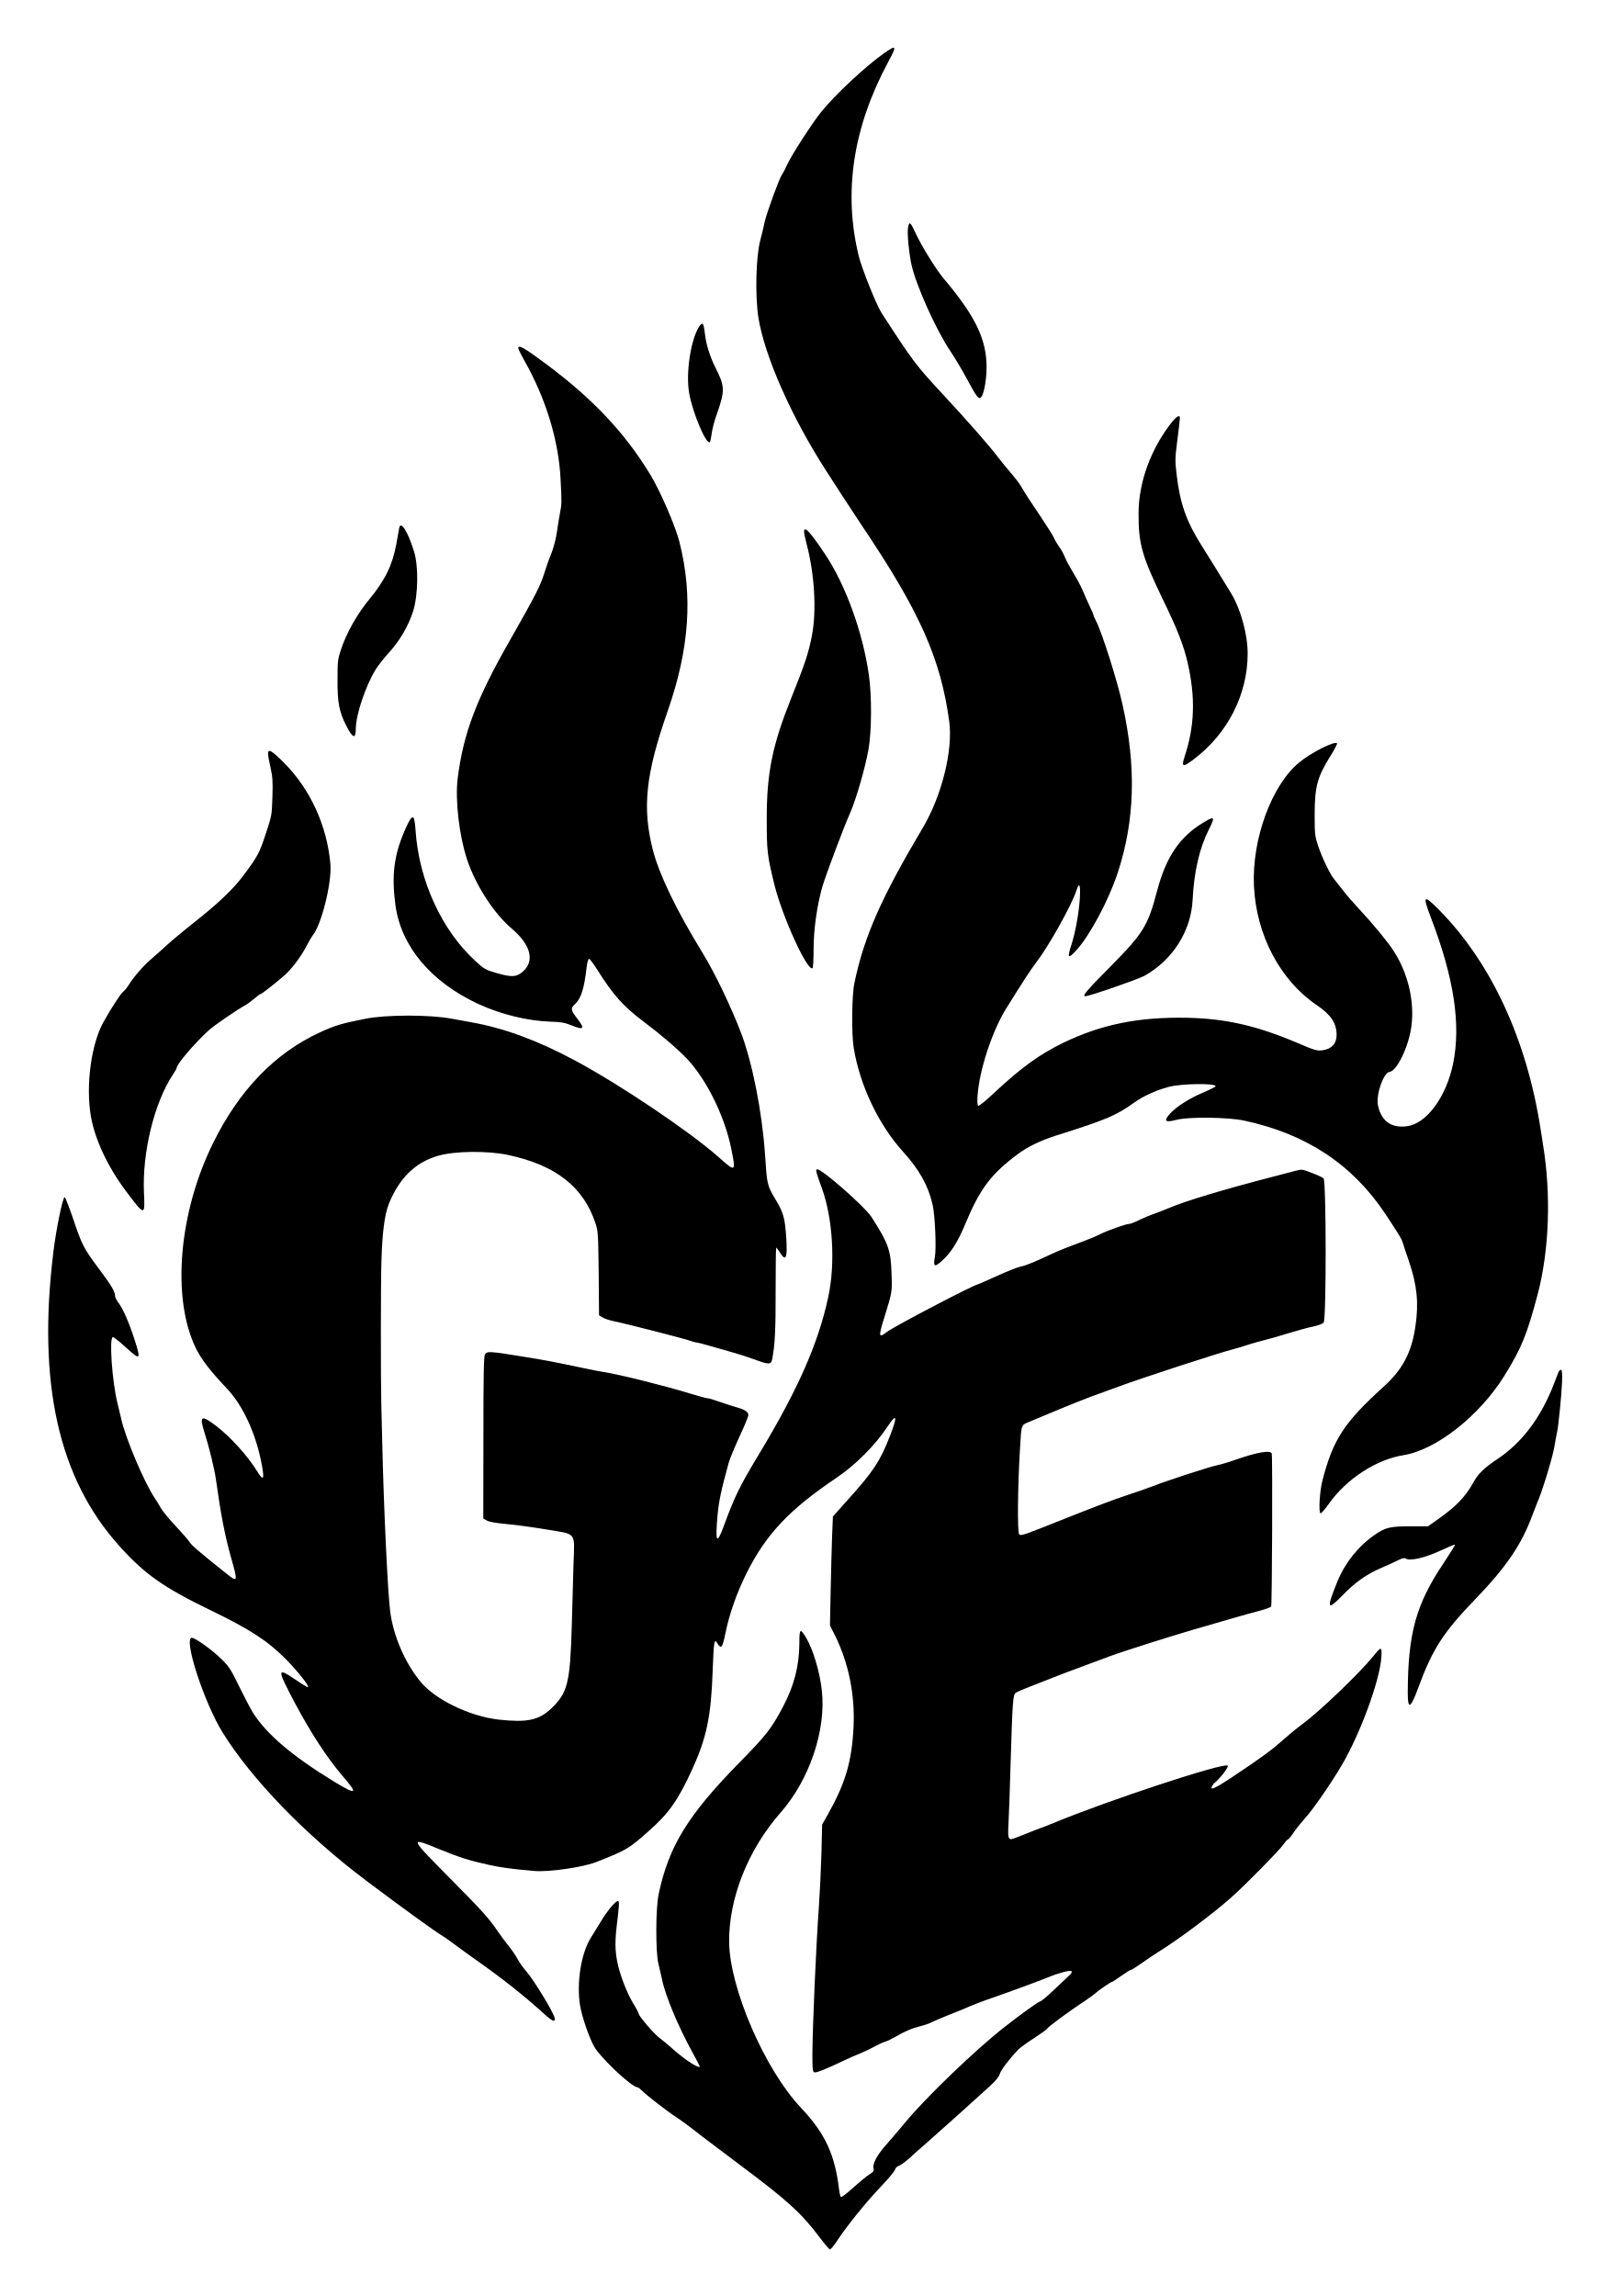
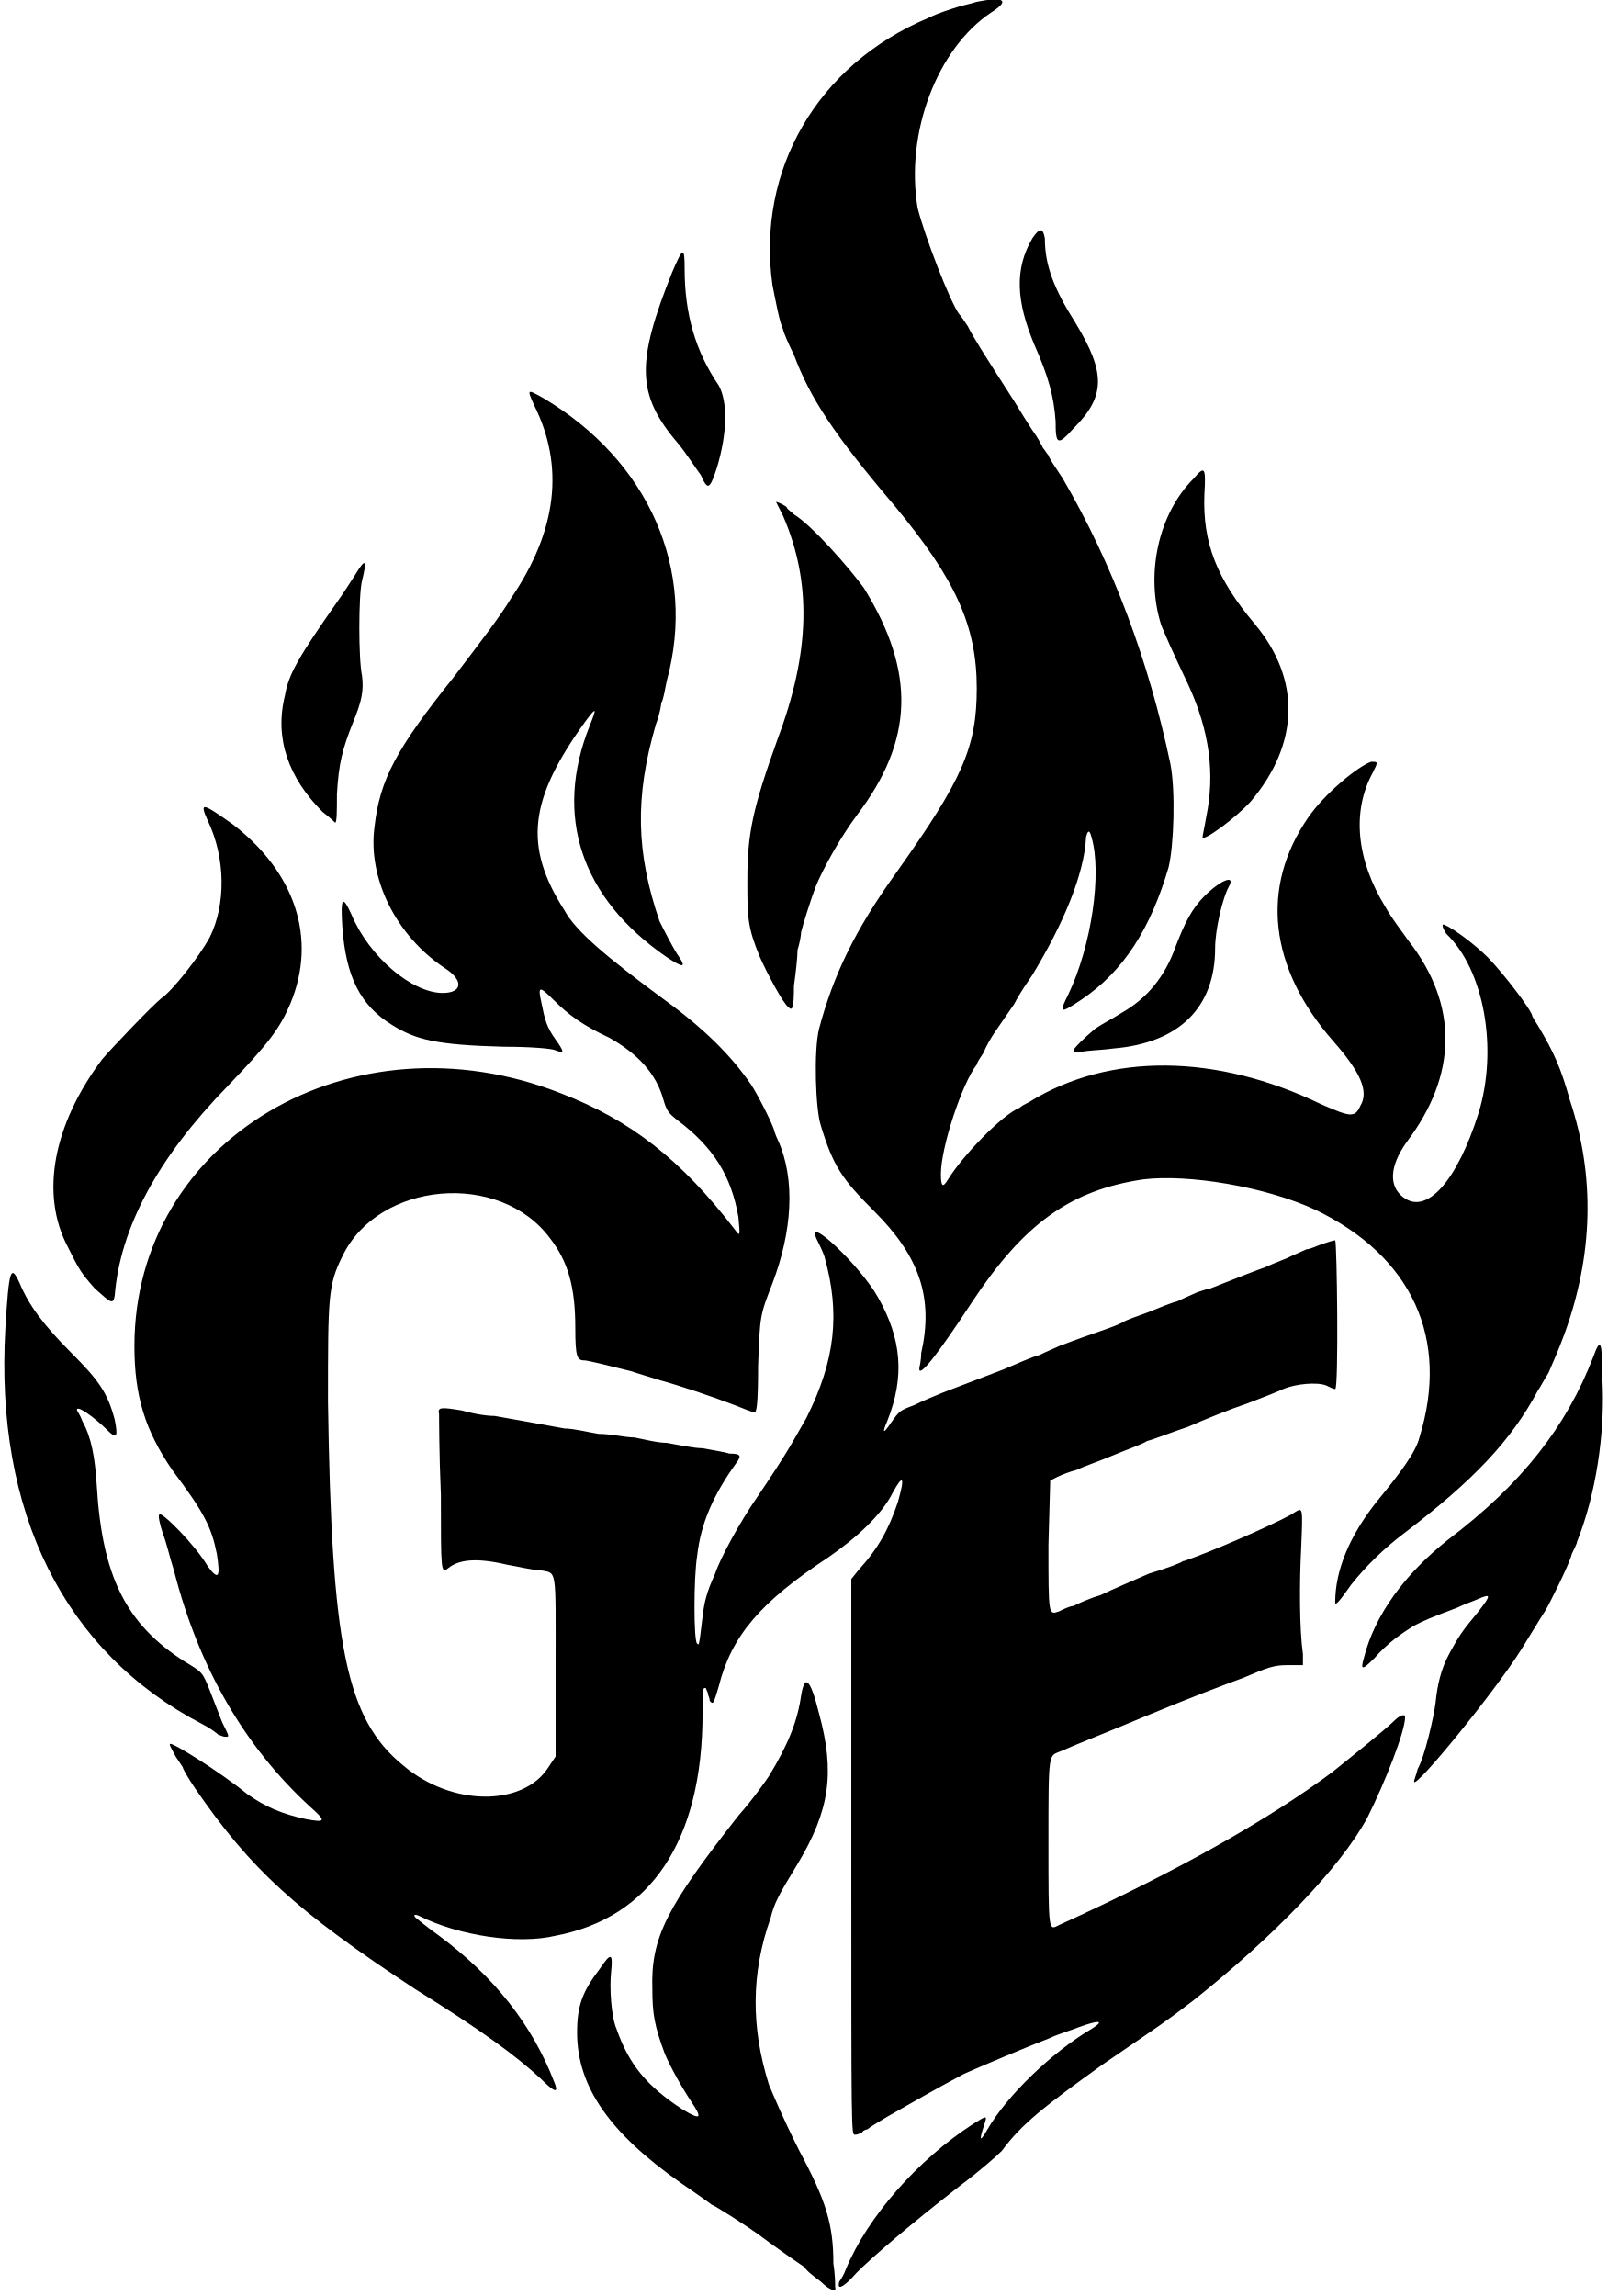
- <svg xmlns="http://www.w3.org/2000/svg" viewBox="569 169 1357 1936">
-   <g transform="translate(0,2508) scale(0.1,-0.1)" fill="currentColor">
-     <path d="M13144 22941 c-157 -111 -405 -342 -531 -496 -69 -85 -243 -353 -281 -434 -19 -42 -43 -87 -53 -101 -9 -14 -39 -88 -67 -165 -63 -178 -70 -201 -81 -256 -5 -24 -18 -80 -30 -123 -38 -142 -45 -472 -16 -656 53 -326 279 -836 568 -1285 32 -49 100 -154 150 -232 51 -79 119 -182 151 -230 489 -725 668 -1125 740 -1658 32 -241 -63 -625 -222 -893 -352 -593 -497 -921 -578 -1312 -22 -103 -25 -433 -5 -550 52 -312 209 -642 410 -865 144 -159 218 -292 255 -455 20 -90 32 -365 19 -435 -16 -88 -4 -95 63 -33 75 69 130 156 192 305 125 300 216 421 442 590 84 63 193 116 325 158 425 134 507 169 657 277 77 55 179 102 291 133 103 28 397 33 397 6 0 -5 -46 -28 -102 -52 -117 -49 -229 -120 -282 -179 -58 -64 -43 -78 56 -52 99 26 429 22 564 -6 528 -112 919 -371 1198 -792 121 -184 133 -204 145 -241 5 -19 28 -88 51 -154 69 -204 84 -353 54 -552 -32 -219 -108 -362 -270 -508 -332 -301 -426 -446 -515 -795 -22 -89 -32 -261 -15 -270 6 -3 37 33 70 79 149 211 400 374 630 411 276 44 641 332 851 670 144 233 190 345 280 685 98 371 115 845 45 1265 -5 30 -14 89 -20 130 -118 760 -419 1407 -861 1853 -126 126 -135 117 -66 -65 197 -512 257 -906 189 -1238 -57 -278 -223 -504 -386 -526 -133 -19 -218 41 -247 174 -19 90 46 278 98 284 61 7 160 211 183 379 29 210 -25 447 -148 639 -45 72 -184 240 -292 355 -48 51 -109 121 -135 156 -27 35 -61 78 -75 95 -35 41 -103 182 -137 285 -26 80 -28 94 -28 269 1 226 23 310 131 482 35 56 61 105 58 110 -15 24 -214 -75 -317 -159 -234 -191 -402 -647 -384 -1043 19 -415 222 -798 532 -1007 117 -79 165 -151 165 -249 0 -73 -40 -118 -114 -129 -50 -8 -64 -4 -226 65 -339 143 -597 201 -920 208 -412 8 -725 -56 -1049 -213 -196 -96 -350 -207 -574 -416 -72 -68 -132 -117 -139 -113 -7 5 -9 34 -5 88 15 216 124 545 242 734 135 217 213 337 251 385 102 131 299 482 339 605 25 79 37 55 30 -62 -8 -125 -37 -286 -70 -389 -37 -115 -30 -126 37 -54 115 124 275 423 352 656 146 445 158 896 40 1424 -45 204 -176 615 -223 702 -12 22 -21 44 -21 48 0 5 -15 41 -34 80 -19 40 -45 99 -59 133 -14 33 -49 99 -78 145 -28 46 -60 105 -70 131 -10 26 -32 67 -50 90 -17 24 -37 58 -44 76 -8 18 -54 91 -102 163 -98 145 -128 191 -171 264 -16 28 -54 77 -83 111 -30 33 -81 95 -114 139 -78 102 -246 294 -465 530 -231 249 -251 276 -516 685 -43 65 -167 375 -193 480 -132 540 -49 1087 251 1643 72 133 67 142 -38 68z M13346 21468 c-8 -46 8 -210 29 -308 38 -175 209 -555 331 -735 37 -55 98 -158 137 -230 81 -153 102 -179 121 -152 28 36 49 179 44 289 -11 220 -108 410 -364 713 -62 74 -180 265 -230 371 -48 105 -58 113 -68 52z M11586 20638 c-72 -110 -115 -397 -85 -564 30 -169 146 -441 175 -411 3 3 10 35 15 72 5 38 23 107 40 154 73 206 72 242 -6 396 -46 90 -79 194 -90 280 -9 75 -14 95 -25 95 -5 0 -16 -10 -24 -22z M10060 20455 c0 -8 23 -55 51 -105 182 -321 290 -674 306 -1005 10 -202 10 -202 -6 -285 -7 -36 -19 -108 -26 -162 -9 -57 -28 -130 -48 -180 -19 -45 -44 -116 -56 -156 -33 -109 -73 -187 -288 -565 -287 -502 -396 -790 -444 -1171 -22 -184 12 -480 80 -686 72 -215 225 -452 376 -580 160 -136 196 -272 94 -362 -53 -48 -96 -50 -228 -11 -89 26 -99 32 -175 102 -283 260 -474 678 -502 1099 -10 149 -27 148 -94 -7 -88 -204 -109 -372 -76 -622 47 -348 299 -649 700 -835 192 -88 412 -142 611 -149 83 -2 117 -8 169 -29 111 -45 121 -32 51 58 -52 68 -55 84 -19 117 54 49 80 132 101 319 5 39 13 65 20 65 6 0 37 -40 68 -90 135 -215 220 -310 390 -438 149 -112 280 -224 366 -313 164 -172 319 -485 374 -756 41 -205 41 -205 -109 -72 -245 216 -829 609 -1206 811 -319 171 -596 273 -875 323 -60 11 -135 24 -165 30 -182 35 -554 35 -728 0 -209 -42 -253 -55 -382 -114 -380 -174 -683 -487 -903 -934 -290 -586 -351 -1305 -147 -1727 48 -98 118 -190 265 -345 129 -137 235 -362 285 -604 33 -160 25 -184 -31 -93 -80 131 -230 296 -351 387 -122 92 -138 82 -94 -59 40 -126 83 -301 96 -391 43 -308 77 -483 130 -670 57 -200 55 -206 -43 -127 -240 192 -288 233 -310 266 -13 20 -67 81 -119 137 -53 56 -108 123 -123 150 -15 27 -36 62 -47 77 -89 129 -255 521 -288 682 -5 22 -18 78 -30 125 -44 182 -70 537 -40 555 6 3 51 -31 101 -77 136 -125 141 -121 80 67 -44 136 -96 254 -135 304 -14 19 -26 43 -26 53 0 37 -30 88 -134 227 -132 177 -145 203 -220 426 -34 99 -65 180 -71 180 -16 0 -71 -266 -94 -455 -138 -1113 42 -1917 558 -2489 212 -235 371 -347 761 -536 339 -164 490 -262 643 -418 100 -102 195 -222 184 -233 -3 -3 -48 24 -101 60 -163 111 -163 97 -11 -191 137 -257 270 -461 400 -614 138 -159 125 -169 -66 -53 -354 216 -573 402 -687 584 -22 36 -74 135 -116 221 -68 140 -83 164 -146 227 -75 75 -223 182 -252 182 -75 0 103 -548 260 -800 246 -396 702 -866 1210 -1248 314 -236 570 -421 645 -467 18 -10 68 -46 113 -80 44 -33 122 -89 173 -125 225 -159 398 -296 570 -452 72 -65 97 -74 87 -31 -13 52 -174 316 -237 389 -27 31 -60 77 -73 102 -13 26 -47 76 -76 112 -29 36 -71 92 -93 125 -74 109 -126 167 -376 420 -378 382 -376 378 -113 271 176 -71 244 -93 416 -131 108 -23 176 -33 381 -51 120 -11 413 31 525 76 253 100 271 111 434 255 176 155 252 262 374 529 120 263 158 445 171 827 10 259 13 277 42 229 30 -48 41 -33 65 86 34 166 96 343 179 509 164 328 360 536 758 804 166 113 326 274 432 434 77 117 84 86 19 -81 -83 -213 -139 -298 -355 -538 l-126 -141 -7 -169 c-3 -93 -9 -300 -12 -459 l-6 -291 40 -79 c116 -232 172 -501 159 -775 -14 -292 -68 -475 -217 -740 l-48 -85 -6 -250 c-4 -137 -14 -342 -22 -455 -23 -311 -53 -1001 -54 -1236 0 -121 2 -143 16 -148 16 -6 105 30 249 99 39 19 95 43 125 55 30 12 87 38 125 59 39 21 82 41 97 45 15 3 54 22 87 41 80 47 144 74 215 91 33 8 75 23 95 34 20 10 88 39 151 64 63 24 142 57 175 72 33 14 116 46 185 69 136 47 421 152 485 179 22 10 70 26 107 36 84 23 97 11 42 -38 -21 -19 -77 -72 -124 -117 -47 -45 -95 -86 -108 -90 -21 -6 -160 -106 -302 -217 -241 -188 -667 -597 -836 -803 -55 -66 -127 -151 -162 -190 -74 -82 -116 -160 -107 -198 6 -22 1 -29 -35 -52 -22 -14 -83 -64 -135 -111 -52 -47 -99 -83 -104 -80 -5 3 -12 32 -16 63 -35 297 -118 475 -324 693 -302 320 -599 1006 -603 1394 -4 369 160 781 433 1091 243 276 385 693 349 1028 -17 158 -74 350 -134 449 -49 82 -56 76 -56 -49 -1 -189 -44 -356 -136 -531 -100 -189 -142 -243 -378 -483 -428 -438 -587 -698 -672 -1099 -26 -119 -27 -494 -2 -590 9 -36 22 -92 29 -125 26 -136 135 -397 255 -616 35 -64 64 -119 64 -123 0 -25 -123 54 -225 145 -38 34 -87 75 -108 90 -49 36 -172 177 -182 209 -4 14 -18 41 -30 61 -51 80 -96 184 -130 296 -38 130 -44 225 -25 383 22 175 23 210 10 210 -21 0 -93 -86 -144 -173 -27 -45 -64 -105 -82 -133 -84 -132 -124 -381 -93 -574 14 -88 71 -257 116 -342 48 -91 319 -348 368 -348 6 0 24 -14 41 -31 32 -34 217 -177 286 -221 44 -29 109 -76 219 -163 35 -27 174 -132 309 -233 410 -306 525 -411 680 -616 41 -55 80 -101 87 -103 6 -2 38 35 69 84 83 124 232 309 362 446 61 64 114 128 118 141 4 15 17 29 35 35 16 6 55 34 87 63 31 30 88 80 127 113 83 72 450 401 553 496 51 48 76 79 83 104 9 32 86 132 158 206 15 14 72 56 128 92 56 37 104 71 108 77 14 22 185 148 331 244 32 21 70 49 84 62 29 26 129 94 139 94 4 0 38 23 76 50 38 27 75 50 81 50 6 0 46 25 90 56 43 31 108 75 144 97 154 94 461 323 610 456 125 111 404 395 442 449 16 23 33 42 38 42 5 0 26 25 46 56 21 31 65 86 99 124 64 69 222 298 311 450 153 261 318 709 331 903 7 95 0 96 -65 15 -114 -142 -453 -467 -597 -573 -44 -32 -123 -97 -175 -143 -95 -85 -171 -140 -424 -309 -136 -91 -188 -114 -167 -75 5 10 17 25 26 32 48 40 117 132 107 142 -30 30 -1017 -296 -1467 -483 -27 -12 -97 -39 -155 -60 -58 -22 -127 -49 -153 -60 -79 -33 -81 -30 -73 129 4 75 12 295 17 487 16 527 20 584 43 601 11 8 63 30 115 50 53 20 134 52 181 71 47 19 164 64 260 99 96 36 209 77 250 93 95 35 491 161 680 216 80 23 224 65 320 93 96 28 212 60 258 72 45 12 86 27 90 34 8 12 13 1259 5 1289 -8 32 -121 13 -312 -54 -47 -17 -114 -37 -149 -44 -73 -16 -426 -131 -551 -180 -47 -18 -138 -50 -201 -70 -115 -38 -258 -92 -510 -192 -362 -145 -390 -155 -406 -142 -17 14 -13 417 7 734 12 200 8 187 82 218 34 14 145 61 247 103 102 42 219 89 260 104 41 15 143 52 225 82 206 77 854 288 985 322 30 7 84 24 120 36 36 12 101 30 145 41 44 11 136 37 205 59 69 21 159 46 200 54 47 10 81 23 91 35 23 28 22 1193 -1 1215 -8 8 -53 29 -99 46 -82 32 -84 32 -140 17 -31 -8 -117 -30 -191 -50 -409 -106 -732 -203 -868 -261 -43 -18 -102 -41 -132 -51 -30 -10 -85 -33 -122 -51 -37 -19 -76 -34 -87 -34 -26 0 -184 -56 -245 -87 -27 -14 -83 -38 -125 -53 -171 -64 -218 -83 -285 -114 -147 -69 -212 -96 -261 -106 -27 -6 -119 -42 -203 -81 -84 -38 -155 -69 -157 -69 -29 0 -711 -357 -767 -401 -70 -55 -72 -41 -22 121 68 220 67 213 61 375 -6 195 -27 253 -170 475 -55 85 -413 400 -455 400 -18 0 -15 -14 38 -159 93 -258 115 -637 53 -921 -83 -384 -251 -767 -565 -1291 -184 -305 -219 -376 -316 -639 -59 -160 -72 -136 -52 90 11 124 30 211 94 445 9 33 50 132 91 221 41 88 75 170 75 182 0 27 -29 46 -100 66 -30 8 -93 29 -140 45 -47 17 -94 31 -105 31 -10 0 -76 18 -145 39 -187 59 -599 162 -723 181 -29 4 -97 17 -152 29 -264 56 -354 73 -530 101 -285 47 -310 48 -326 19 -10 -19 -13 -171 -13 -703 l-1 -680 30 -17 c20 -12 73 -21 158 -29 71 -6 222 -26 335 -45 269 -44 247 -18 238 -285 -3 -113 -10 -353 -15 -535 -14 -477 -35 -561 -175 -693 -103 -97 -203 -118 -439 -92 -246 27 -541 170 -664 323 -131 161 -226 383 -253 589 -20 152 -53 839 -66 1383 -4 154 -8 321 -9 370 -5 184 -5 1026 1 1195 7 248 27 400 63 490 89 219 223 349 417 405 139 40 418 43 589 6 400 -85 634 -268 736 -576 22 -67 23 -86 27 -423 l3 -353 30 -18 c17 -10 58 -24 92 -31 90 -17 595 -147 642 -164 22 -8 47 -15 57 -16 9 0 72 -16 140 -36 67 -20 152 -44 188 -54 36 -10 110 -34 164 -54 119 -44 138 -44 147 4 23 117 30 248 29 578 0 199 2 362 5 362 3 0 16 -18 30 -40 51 -81 65 -52 55 116 -12 177 -22 214 -92 332 -70 118 -71 125 -87 372 -24 362 -108 785 -206 1040 -86 222 -218 496 -318 660 -226 368 -369 666 -423 876 -90 356 -60 637 126 1169 183 525 214 970 99 1425 -33 132 -162 430 -244 565 -215 355 -488 645 -890 943 -172 128 -225 158 -225 127z M15577 19838 c-182 -227 -287 -513 -287 -780 0 -259 29 -358 210 -733 119 -245 171 -379 205 -527 66 -291 58 -532 -26 -786 -30 -91 -17 -95 77 -24 286 216 454 547 454 891 0 163 -59 377 -140 509 -98 161 -187 305 -248 401 -132 211 -183 356 -212 609 -12 101 -12 129 4 255 30 240 30 227 13 227 -9 0 -31 -19 -50 -42z M9056 18938 c-2 -13 -13 -73 -24 -134 -32 -177 -95 -307 -231 -471 -100 -121 -192 -285 -237 -423 -26 -79 -28 -96 -28 -255 -1 -188 14 -268 73 -383 56 -109 80 -117 81 -27 1 118 80 356 167 499 20 33 69 95 107 137 94 101 169 229 209 354 43 136 47 381 8 505 -52 168 -112 263 -125 198z M12470 18907 c0 -13 9 -59 21 -103 68 -258 85 -563 45 -774 -29 -148 -60 -242 -176 -530 -157 -393 -205 -626 -205 -1010 0 -281 4 -313 66 -565 68 -270 276 -726 320 -699 5 3 9 74 9 159 0 171 30 379 76 535 32 105 178 494 232 615 50 113 125 373 154 530 28 154 30 458 4 635 -51 359 -197 761 -371 1020 -126 188 -175 240 -175 187z M7950 17035 c0 -14 9 -67 21 -118 18 -79 20 -114 16 -247 -5 -154 -5 -157 -56 -310 -53 -163 -70 -194 -193 -358 -86 -114 -209 -230 -411 -390 -89 -70 -193 -157 -232 -193 -38 -36 -97 -87 -129 -115 -61 -50 -154 -158 -192 -221 -12 -20 -33 -45 -47 -57 -22 -18 -96 -132 -163 -251 -105 -186 -152 -536 -108 -796 34 -198 144 -432 304 -643 151 -200 153 -200 144 -6 -16 340 86 759 242 996 19 28 34 55 34 60 0 31 154 211 272 318 44 40 247 179 305 209 17 9 52 35 78 57 25 22 50 40 55 40 8 0 94 67 188 146 63 53 144 158 192 249 23 44 48 87 55 95 74 87 164 445 151 603 -28 323 -169 632 -391 855 -105 105 -135 122 -135 77z M15833 16452 c-195 -118 -310 -287 -384 -565 -81 -306 -116 -363 -394 -645 -210 -212 -243 -252 -213 -252 36 1 445 142 500 173 237 134 391 377 404 640 12 237 57 435 138 595 54 108 48 114 -51 54z M18830 11818 c-5 -13 -21 -54 -36 -93 -108 -283 -269 -498 -474 -635 -113 -75 -166 -126 -205 -197 -65 -119 -145 -203 -287 -304 l-97 -69 -150 0 c-168 0 -208 -9 -297 -70 -139 -95 -252 -236 -317 -395 -94 -229 -87 -251 37 -123 112 116 206 183 334 238 53 23 118 52 143 65 30 16 50 20 60 14 39 -25 165 5 308 72 57 27 106 47 109 44 3 -3 -41 -73 -97 -157 -232 -346 -300 -592 -301 -1095 0 -144 24 -131 90 50 118 320 209 462 475 738 265 274 396 467 486 714 17 44 36 94 43 110 37 81 126 372 141 460 9 55 21 116 25 135 10 40 38 323 41 415 2 87 0 105 -11 105 -6 0 -15 -10 -20 -22z" />
-   </g>
+ <svg xmlns="http://www.w3.org/2000/svg" viewBox="0 0 897 1281">
+   <path fill="currentColor" fill-rule="evenodd" d="M458 1273C454 1270 450 1267 449 1265C446 1263 433 1254 425 1248C417 1242 398 1230 397 1230C397 1230 396 1229 380 1218C340 1190 322 1164 322 1134C322 1119 325 1111 335 1098C341 1089 342 1090 341 1100C340 1109 341 1125 344 1132C351 1152 361 1164 381 1177C391 1183 392 1182 386 1173C380 1164 374 1153 371 1146C365 1130 364 1123 364 1110C363 1081 372 1064 412 1013C420 1004 427 994 429 991C440 973 445 960 447 946C449 934 452 936 457 956C466 989 463 1010 445 1040C434 1058 432 1062 430 1070C419 1101 419 1131 429 1163C432 1170 436 1180 446 1200C461 1228 465 1241 465 1263C466 1269 466 1275 466 1276C467 1279 463 1278 458 1273ZM468 1275C468 1274 468 1273 469 1272C469 1272 471 1269 472 1266C484 1237 512 1205 543 1185C551 1180 551 1180 549 1186C546 1195 547 1195 551 1188C562 1169 587 1145 609 1132C617 1127 613 1127 602 1131C597 1133 590 1135 586 1137C573 1142 547 1153 538 1157C523 1165 509 1173 495 1181C490 1184 485 1187 484 1188C483 1188 481 1189 481 1190C480 1190 479 1191 477 1191C475 1191 475 1191 475 1036L475 881 479 876C490 864 496 853 501 838C505 824 504 822 498 833C492 845 478 858 462 869C424 894 408 913 401 941C398 951 398 951 396 949C396 947 395 946 395 945C395 944 394 943 394 942C392 941 392 943 392 956C392 1027 363 1070 310 1080C289 1085 256 1080 234 1069C232 1068 230 1068 232 1070C232 1070 238 1075 245 1080C276 1103 297 1130 309 1161C312 1168 310 1168 302 1160C288 1147 269 1133 232 1110C165 1066 140 1043 109 998C105 992 102 987 102 986C102 986 100 983 98 980C96 976 94 973 95 973C96 972 122 988 138 1001C148 1008 157 1012 171 1015C182 1017 182 1016 173 1008C137 975 111 931 97 876C95 870 93 861 91 856C89 850 88 845 89 845C90 843 109 862 116 874C122 882 123 880 121 867C118 852 114 844 96 820C81 798 75 779 75 751C75 636 196 564 313 610C352 625 380 647 410 686C413 690 413 690 412 679C408 656 398 640 378 625C373 621 372 620 370 613C366 599 356 588 340 579C325 572 317 566 309 558C301 550 300 550 302 559C304 569 305 573 310 580C315 587 315 588 310 586C308 585 296 584 281 584C243 583 232 580 219 572C201 561 193 545 191 517C190 501 191 499 196 510C206 534 230 554 247 554C258 554 259 547 248 540C221 522 205 490 209 461C212 435 221 418 253 378C269 357 279 344 285 334C311 296 315 260 298 226C294 217 294 217 303 222C362 257 389 318 372 380C371 385 370 391 369 392C369 393 368 399 366 404C354 445 355 476 368 514C370 518 376 530 379 534C383 540 381 540 372 534C324 501 309 455 329 405C333 395 333 394 327 402C295 446 292 472 315 508C321 519 337 533 371 558C393 574 408 589 419 605C423 611 432 629 432 631C432 631 433 634 434 636C444 658 442 687 431 716C424 734 424 734 423 762C423 785 422 788 421 788C420 788 415 786 410 784C397 779 379 773 368 770C365 769 358 767 352 765C340 762 328 759 326 759C322 759 321 757 321 741C321 718 317 704 307 691C279 653 211 659 191 701C183 717 183 724 183 782C185 918 193 959 225 985C252 1008 292 1008 306 986L310 980 310 930C310 873 311 878 301 876C297 876 289 874 283 873C266 869 256 870 250 875C246 878 246 877 246 834C245 811 245 790 245 789C244 785 246 785 258 787C261 788 270 790 276 790C287 792 299 794 315 797C320 797 328 799 334 800C341 800 349 802 354 802C359 803 367 805 372 805C378 806 387 808 392 808C397 809 404 810 407 811C413 811 414 812 411 816C398 834 391 850 389 868C387 880 387 916 389 917C390 918 390 919 392 902C393 894 394 889 399 878C402 869 413 849 422 836C441 808 443 803 450 791C466 759 469 733 460 701C459 698 457 694 456 692C448 676 480 706 490 724C503 747 505 768 495 793C492 800 493 800 497 794C502 787 502 787 510 784C514 782 521 779 526 777C539 772 547 769 560 764C567 761 576 757 580 756C584 754 589 752 591 751C612 743 620 741 626 738C629 736 636 734 641 732C646 730 653 727 657 726C661 724 666 722 668 721C671 720 674 719 675 719C690 713 703 708 706 707C708 706 713 704 718 702C722 700 727 698 729 697C731 697 735 695 738 694C741 693 744 692 745 692C746 693 747 775 745 775C744 775 742 774 740 773C735 771 723 772 716 775C714 776 704 780 696 783C687 786 672 792 663 796C654 799 644 803 640 804C637 806 628 809 621 812C614 815 605 818 601 820C597 821 592 823 590 824L586 826 585 862C585 902 585 901 591 899C593 898 597 896 599 896C601 895 607 892 614 890C620 887 632 882 641 878C651 875 659 872 660 871C661 871 663 870 666 869C685 862 718 847 722 844C727 841 727 840 726 864C725 883 725 909 727 923L727 929 719 929C711 929 708 930 694 936C683 940 662 948 638 958C619 966 601 973 592 977C585 980 585 976 585 1028C585 1079 585 1077 591 1074C657 1044 708 1015 743 989C753 981 773 965 778 960C781 957 784 956 784 958C784 966 773 994 763 1014C748 1042 710 1081 666 1116C649 1129 650 1128 615 1152C583 1175 570 1185 559 1200C556 1203 547 1211 535 1220C508 1241 487 1259 478 1268C471 1276 468 1277 468 1275ZM789 994C789 993 790 991 791 987C795 980 800 958 801 950C802 940 804 931 809 922C814 913 815 911 825 899C832 890 832 889 825 892C823 893 817 895 813 897C797 903 795 904 789 907C781 912 774 917 767 925C760 932 759 932 761 925C767 901 784 878 808 859C849 828 874 796 889 757C893 746 894 748 894 768C896 800 890 835 880 860C880 861 878 865 877 867C876 872 864 896 862 899C860 902 854 912 849 920C834 944 789 999 789 994ZM122 968C121 967 117 964 113 962C36 922 -3 844 3 741C5 708 6 705 11 716C16 728 24 739 40 755C55 770 60 777 64 792C66 802 65 803 60 798C53 791 42 783 43 787C43 787 45 790 46 793C51 802 53 813 54 829C57 879 70 906 103 927C113 933 113 933 117 943C119 948 122 956 124 961C128 969 128 969 126 969C124 969 123 968 122 968ZM745 894C745 876 753 857 768 838C782 821 790 810 792 802C809 747 788 701 734 675C706 662 663 655 638 658C597 664 571 683 542 727C523 756 512 770 513 763C513 763 514 759 514 755C521 724 513 701 488 676C470 658 465 651 458 628C455 619 454 586 457 574C465 544 477 519 500 487C537 435 545 417 545 384C545 349 533 323 499 282C465 242 452 222 443 198C440 192 437 185 437 184C435 180 433 169 431 159C422 95 456 36 518 10C524 7 531 5 534 4C537 3 542 2 545 1C560 -2 564 0 553 7C523 27 505 74 512 116C516 132 530 168 535 175C536 176 538 179 540 182C543 188 548 196 566 224C569 229 574 237 576 240C579 244 581 248 582 250C583 251 584 253 585 254C585 255 589 261 593 267C621 315 641 369 653 426C656 441 655 472 652 484C642 518 627 542 603 558C591 566 591 565 596 555C609 528 615 487 609 467C608 463 607 463 606 467C605 488 593 516 576 544C574 547 569 554 566 560C562 566 557 573 555 576C553 579 550 584 549 587C547 590 545 593 545 594C537 604 525 640 525 655C525 662 526 663 529 658C537 645 559 622 569 618C570 617 572 616 574 615C619 587 679 588 737 616C753 623 756 624 759 617C764 609 759 598 744 581C708 540 703 495 730 456C739 443 757 428 765 425C769 425 769 425 766 431C754 453 757 480 773 506C777 513 781 518 786 525C814 561 813 600 785 637C775 651 775 662 783 668C796 678 813 659 825 621C836 585 828 541 807 521C805 518 804 515 806 516C811 518 823 527 830 534C838 542 855 564 855 567C855 567 856 569 858 572C867 587 871 596 876 614C890 656 889 700 873 744C869 755 866 761 864 766C862 769 860 773 858 776C843 804 822 826 784 855C772 864 762 874 754 884C747 894 745 896 745 894ZM53 719C45 710 44 708 38 696C22 666 30 627 57 591C63 584 85 561 90 557C96 553 111 534 117 523C126 505 126 479 116 458C111 447 113 448 130 460C165 487 177 524 162 560C156 574 150 582 127 606C88 646 67 685 64 723C63 728 62 727 53 719ZM599 586C599 585 605 579 611 574C617 570 618 570 626 565C640 557 650 545 656 528C661 515 665 507 672 500C681 491 689 488 686 494C682 501 678 519 678 529C678 562 658 582 621 585C614 586 606 586 603 587C601 587 599 587 599 586ZM440 562C437 560 428 543 424 534C417 517 417 512 417 491C417 465 420 451 434 412C452 364 453 325 437 288C435 284 433 280 433 280C434 280 438 282 439 283C439 284 441 285 443 287C453 293 474 317 482 328C511 375 510 413 478 455C469 467 459 485 455 495C452 503 448 516 447 520C447 522 446 527 445 530C445 534 444 543 443 550C443 563 442 564 440 562ZM671 467C671 466 672 462 673 456C678 432 675 408 663 382C653 361 651 356 648 349C639 321 646 287 666 267C672 260 673 260 672 276C671 303 679 323 700 348C726 379 725 415 698 447C690 456 671 470 671 467ZM180 453C161 434 153 412 159 388C161 376 167 366 188 336C191 332 196 324 198 321C204 311 205 312 202 324C200 332 200 368 202 377C203 385 202 391 197 403C191 418 189 426 188 443C188 452 188 459 187 459C187 459 184 456 180 453ZM391 265C388 261 383 253 378 247C355 220 355 202 375 152C381 138 382 137 382 150C382 175 388 196 401 215C406 224 406 241 400 261C396 273 395 274 391 265ZM589 235C588 221 585 210 577 192C567 168 566 150 576 133C580 127 582 127 583 133C583 148 588 161 600 180C617 208 617 221 599 239C590 249 589 248 589 235Z" />
</svg>
